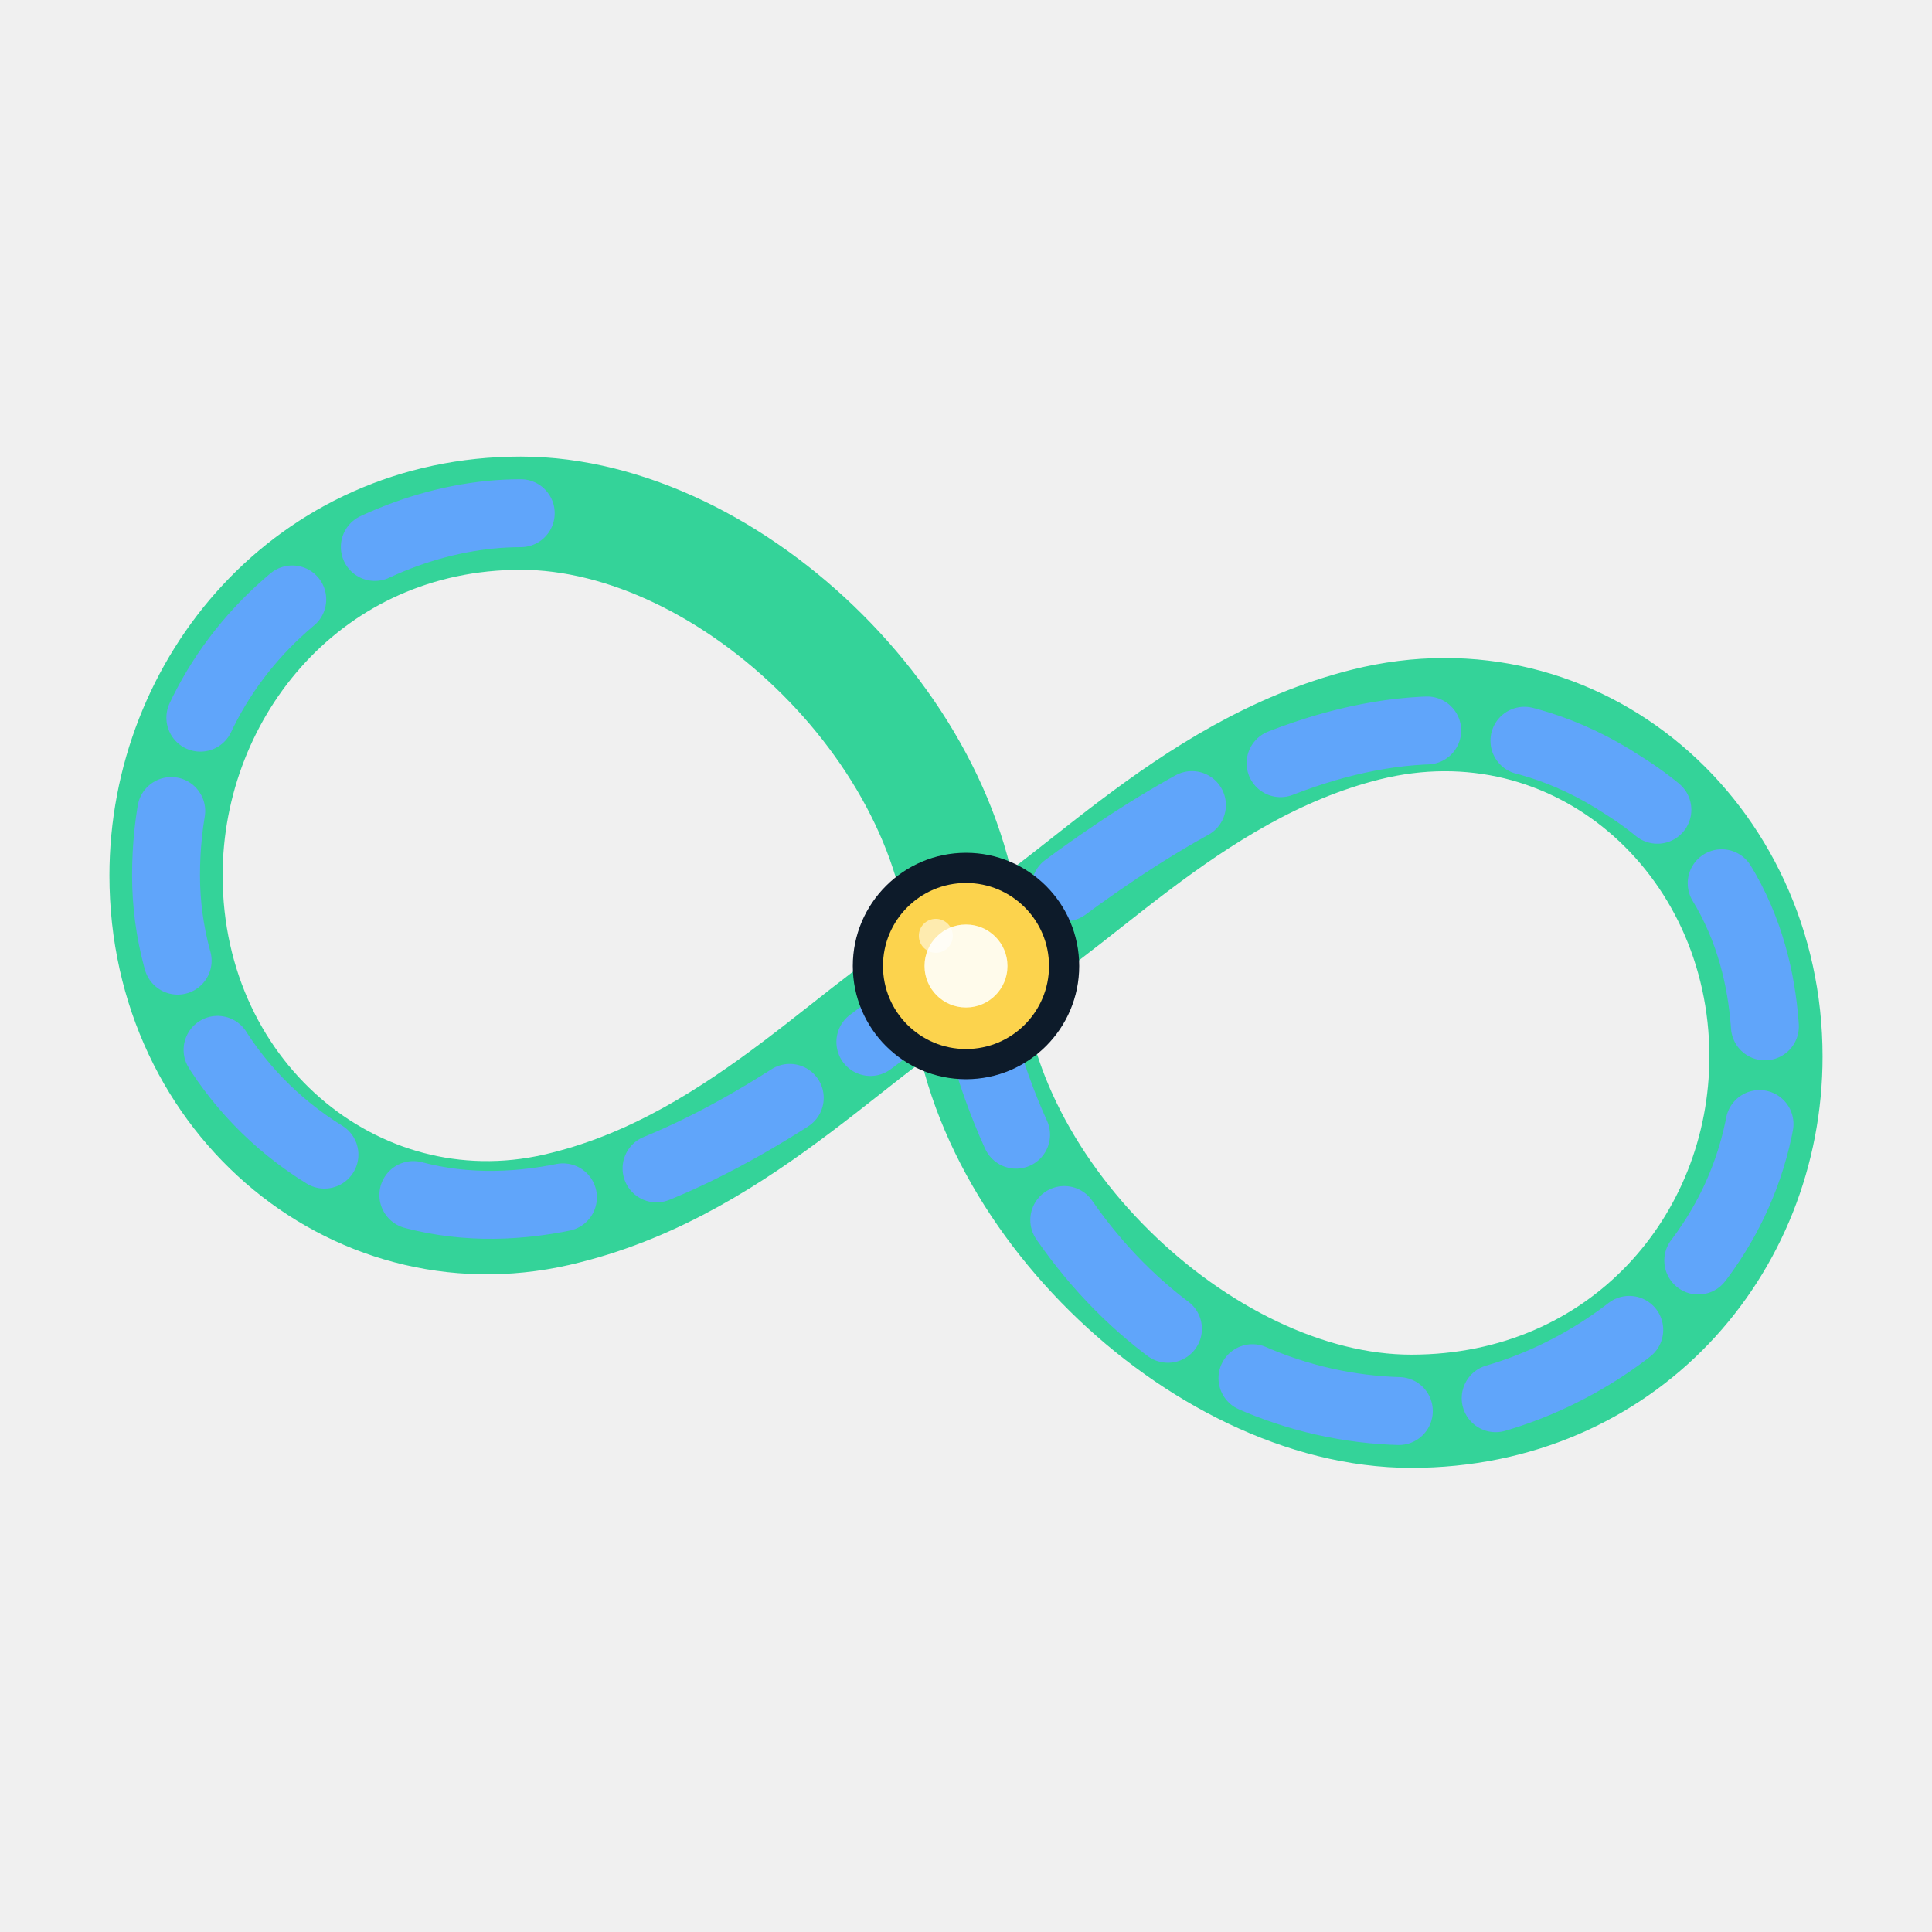
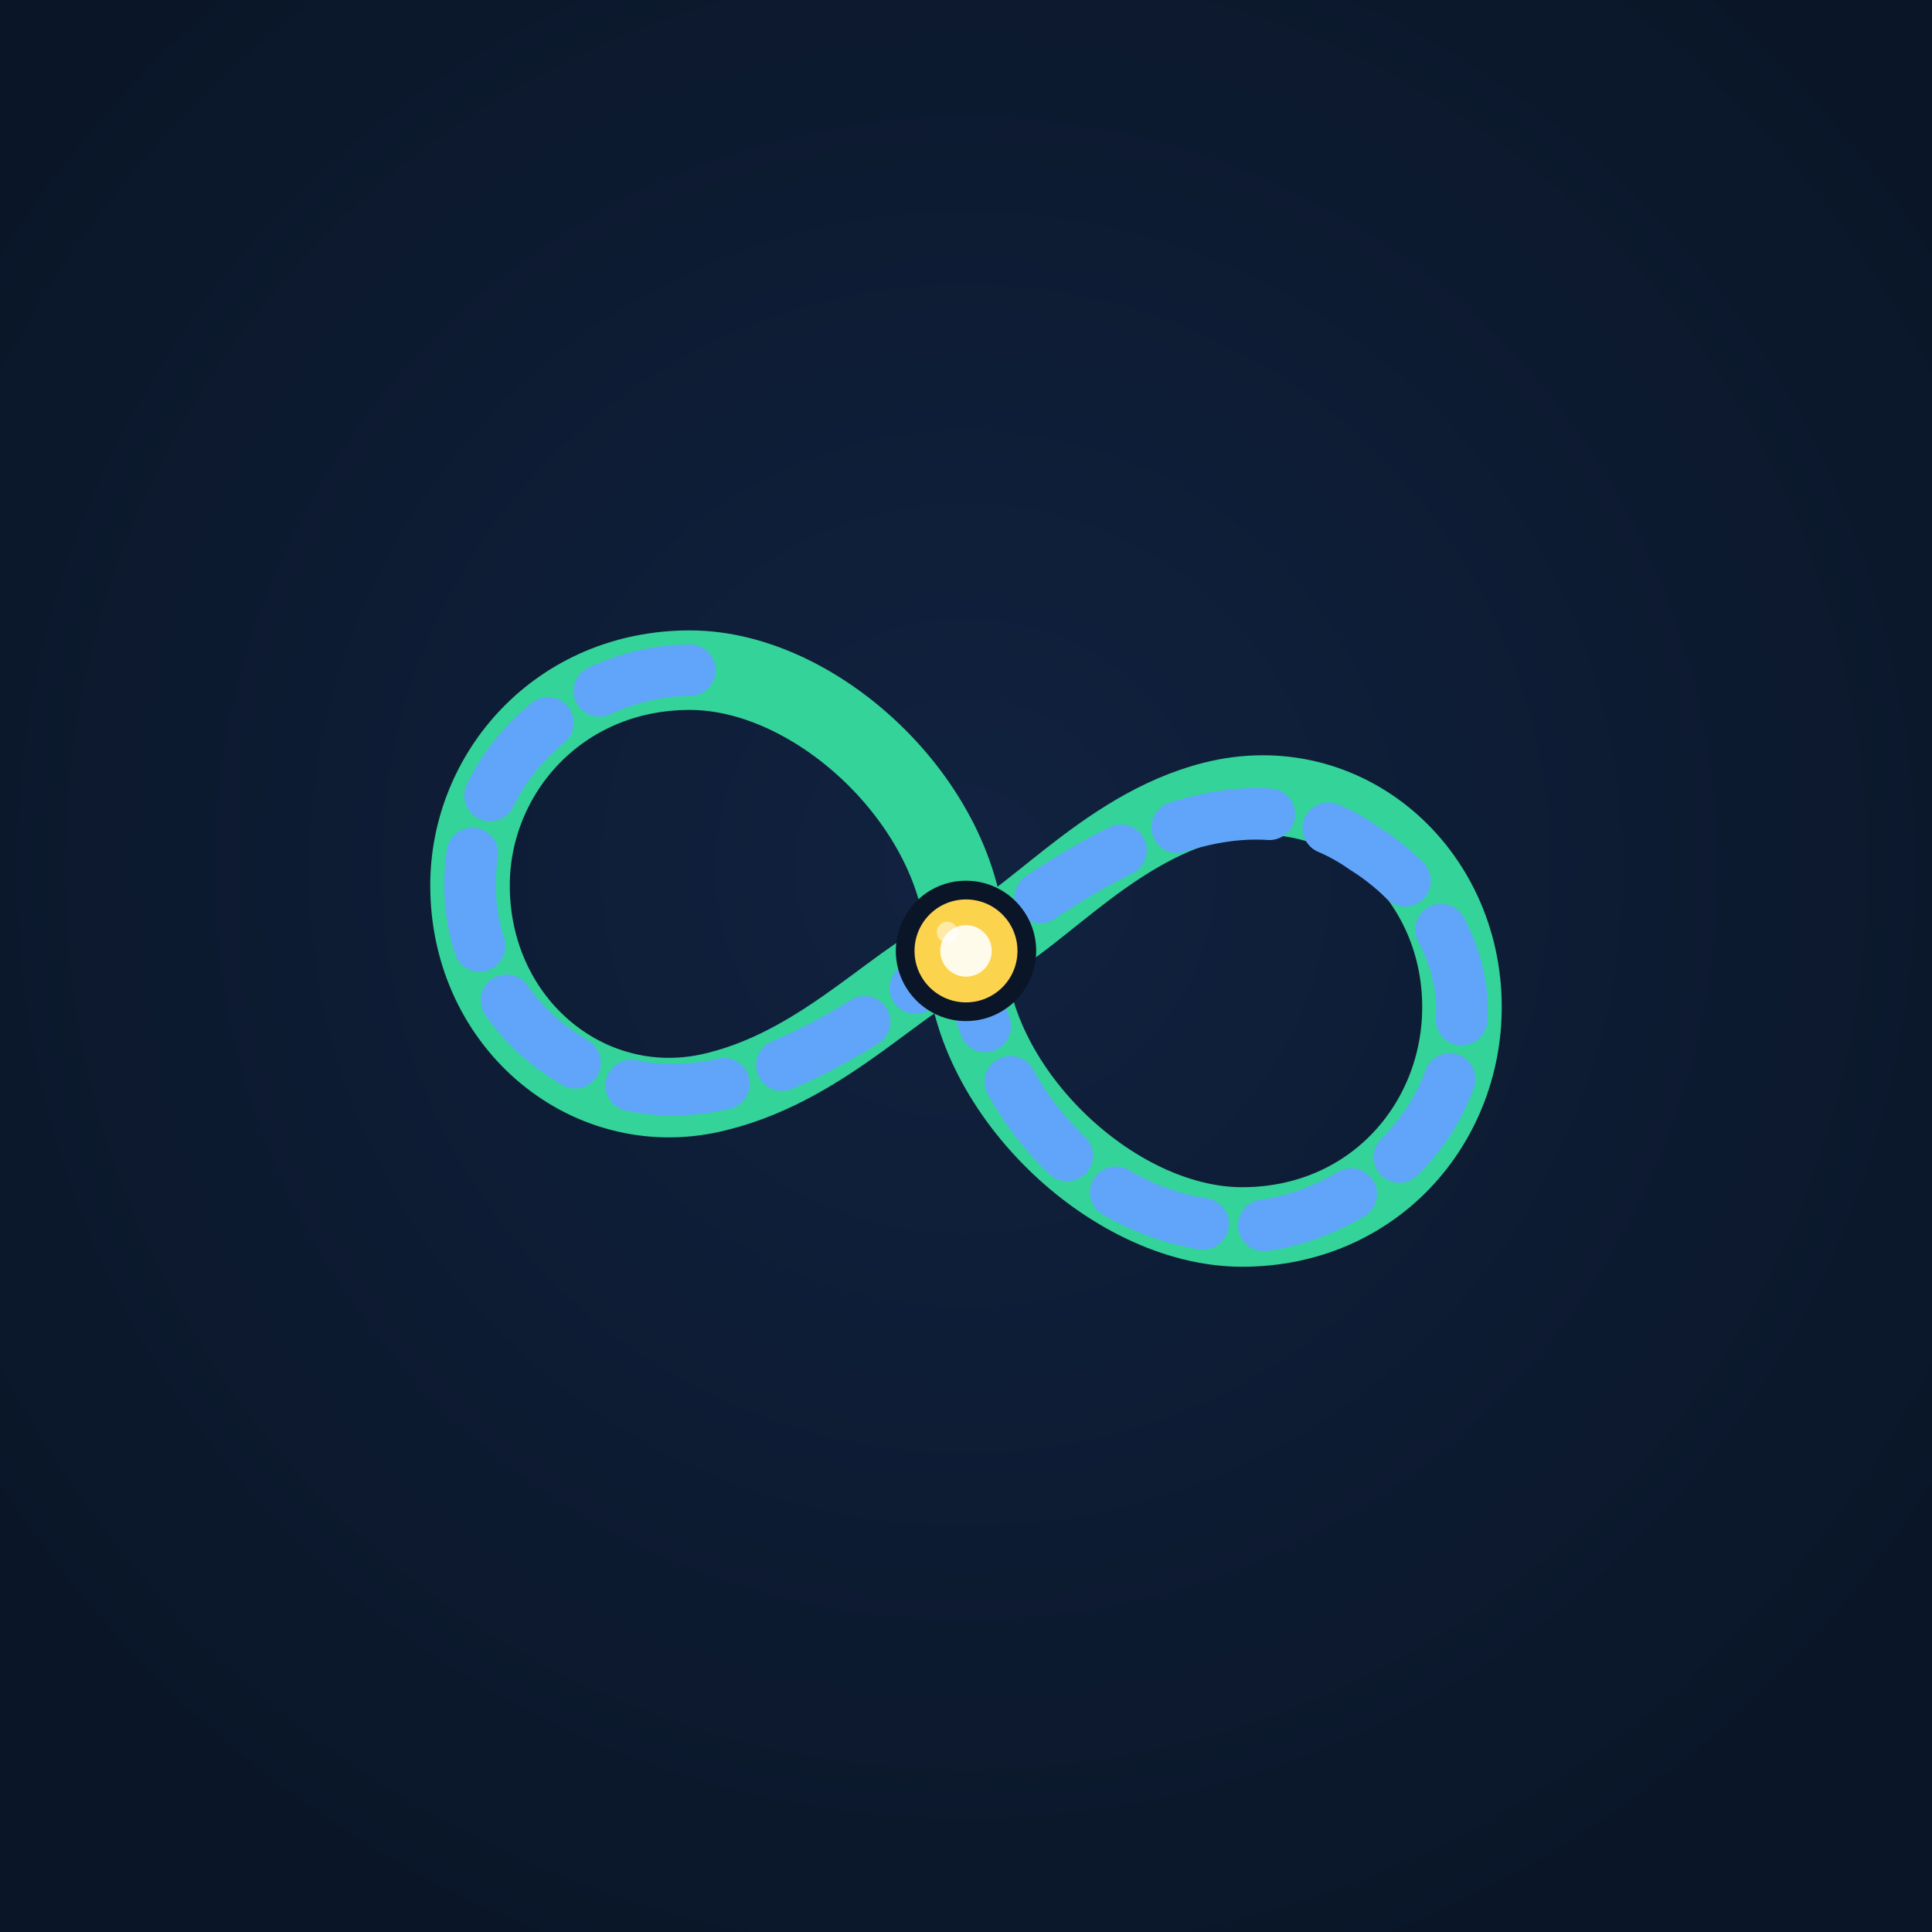
<svg xmlns="http://www.w3.org/2000/svg" viewBox="0 0 512 512" width="512" height="512">
-   <path d="M 256,256     C 256,196 194,136 138,136     C 82,136  44,182  44,232     C 44,292  96,334  150,320     C 198,308 230,268 256,256     C 282,244 314,204 362,192     C 418,178 468,222 468,280     C 468,330 430,374 374,374     C 318,374 256,314 256,256 Z" fill="none" stroke="#34D399" stroke-width="30" stroke-linecap="round" stroke-linejoin="round" />
-   <path d="M 138,136     C 96,136  44,170  44,232     C 44,262  60,290  86,306     C 140,342 206,298 256,256     C 306,214 372,170 430,208     C 462,228 468,258 468,280     C 468,342 410,374 374,374     C 318,374 268,330 256,256" fill="none" stroke="#60A5FA" stroke-width="18" stroke-linecap="round" stroke-linejoin="round" stroke-dasharray="40,26" />
-   <circle cx="256" cy="256" r="30" fill="#0d1b2a" />
-   <circle cx="256" cy="256" r="22" fill="#FCD34D" />
-   <circle cx="256" cy="256" r="11" fill="#FFFBEB" />
-   <circle cx="248" cy="248" r="4.5" fill="white" opacity="0.55" />
+   <defs>
+     <radialGradient id="bgGrad" cx="50%" cy="45%" r="60%">
+       <stop offset="0%" stop-color="#112240" />
+       <stop offset="100%" stop-color="#0a1628" />
+     </radialGradient>
+   </defs>
+   <rect width="512" height="512" fill="url(#bgGrad)" rx="0" />
+   <g transform="translate(256,252) scale(0.62)">
+     <path d="M 0,0       C 0,-60 -62,-120 -118,-120       C -174,-120 -212,-76 -212,-28       C -212,32 -160,74 -106,60       C -58,48 -26,8 0,0       C 26,-8 58,-52 106,-64       C 162,-78 212,-34 212,24       C 212,74 174,118 118,118       C 62,118 0,58 0,0 Z" fill="none" stroke="#34D399" stroke-width="34" stroke-linecap="round" stroke-linejoin="round" />
+     <path d="M -118,-120       C -160,-120 -212,-86 -212,-28       C -212,2 -196,30 -170,46       C -116,82 -50,38 0,0       C 50,-38 116,-82 170,-44       C 202,-24 212,6 212,24       C 212,86 154,118 118,118       C 62,118 12,74 0,0" fill="none" stroke="#60A5FA" stroke-width="22" stroke-linecap="round" stroke-linejoin="round" stroke-dasharray="40,26" />
+     <circle cx="0" cy="0" r="30" fill="#0a1628" />
+     <circle cx="0" cy="0" r="22" fill="#FCD34D" />
+     <circle cx="0" cy="0" r="11" fill="#FFFBEB" />
+     <circle cx="-8" cy="-8" r="4.5" fill="white" opacity="0.5" />
+   </g>
</svg>
